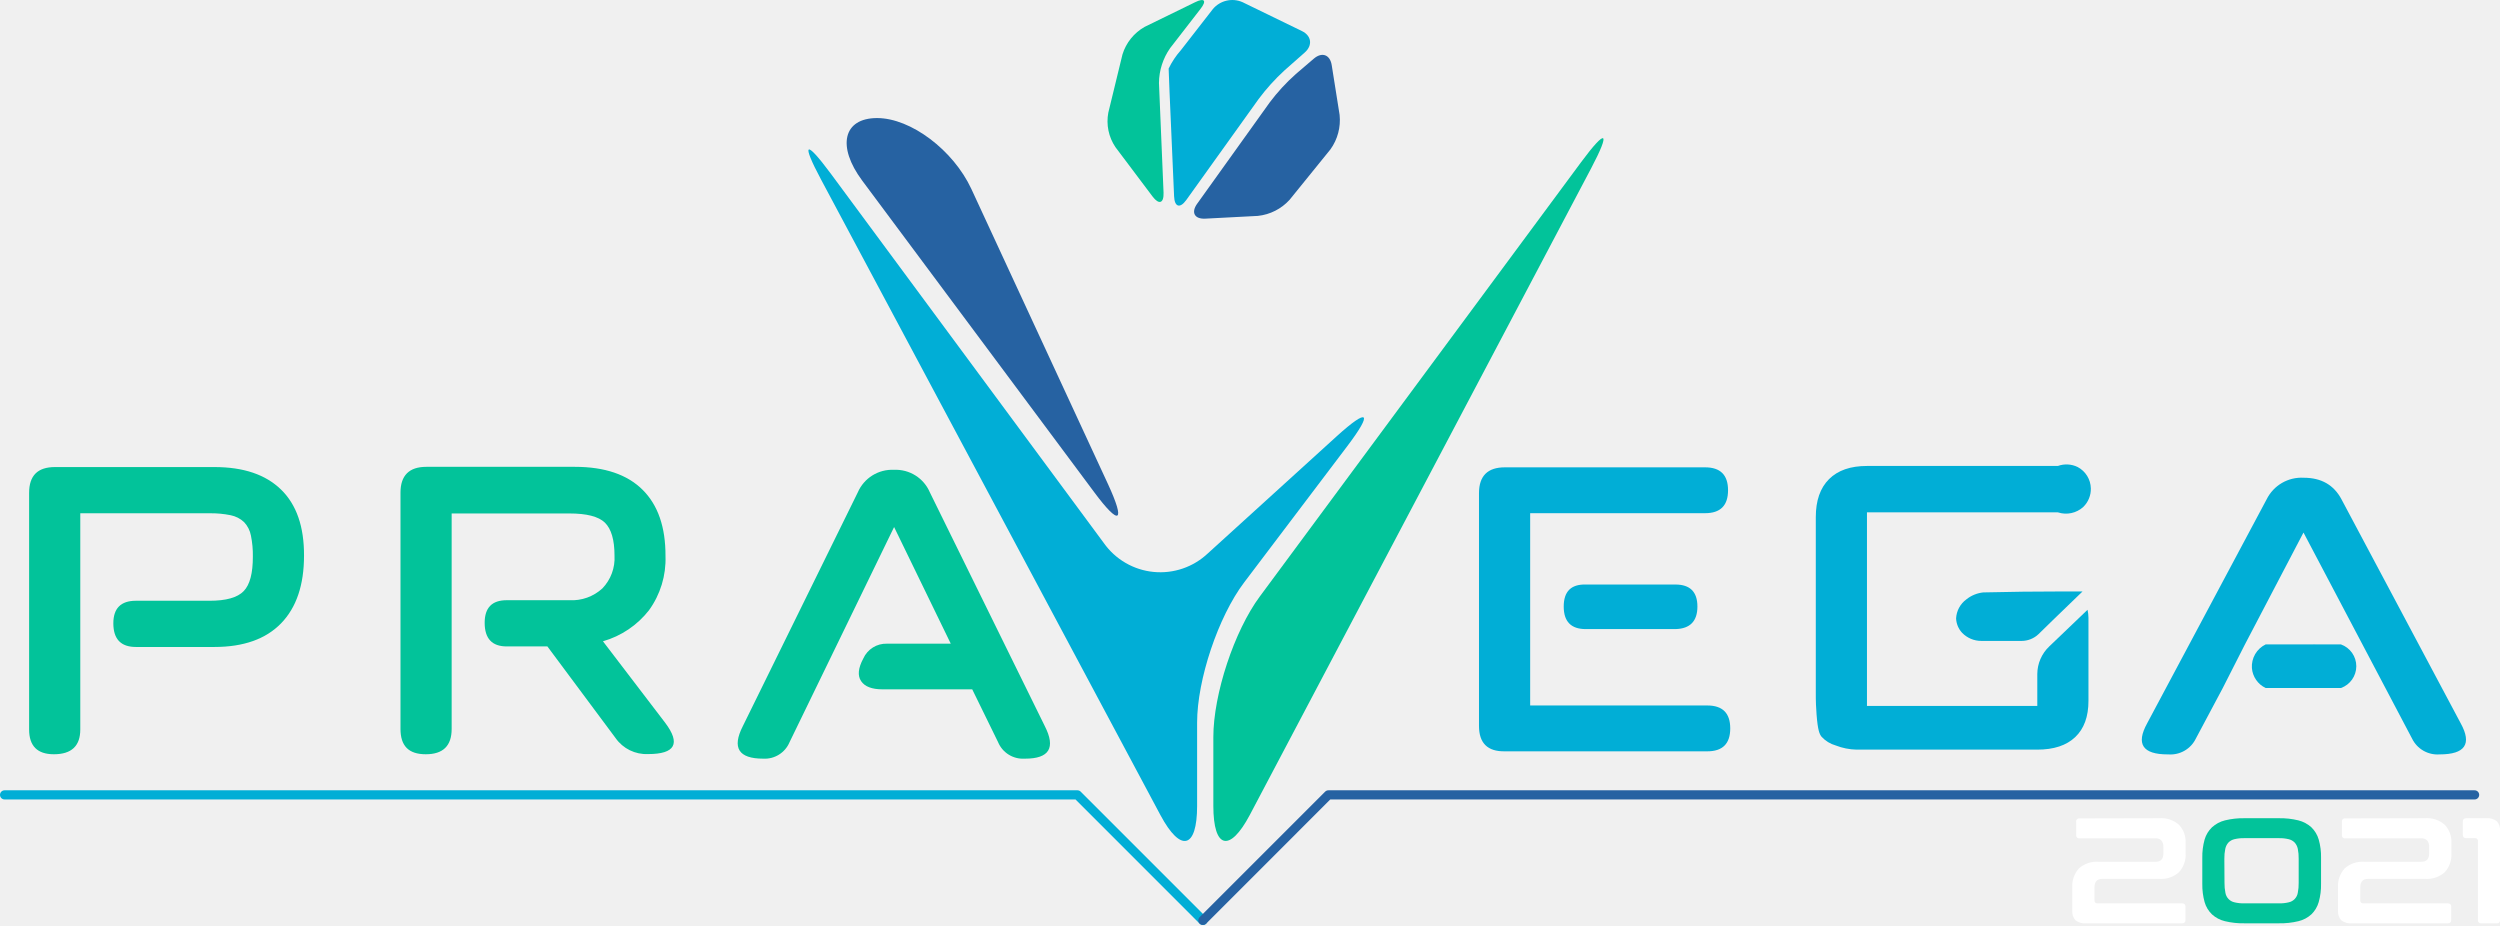
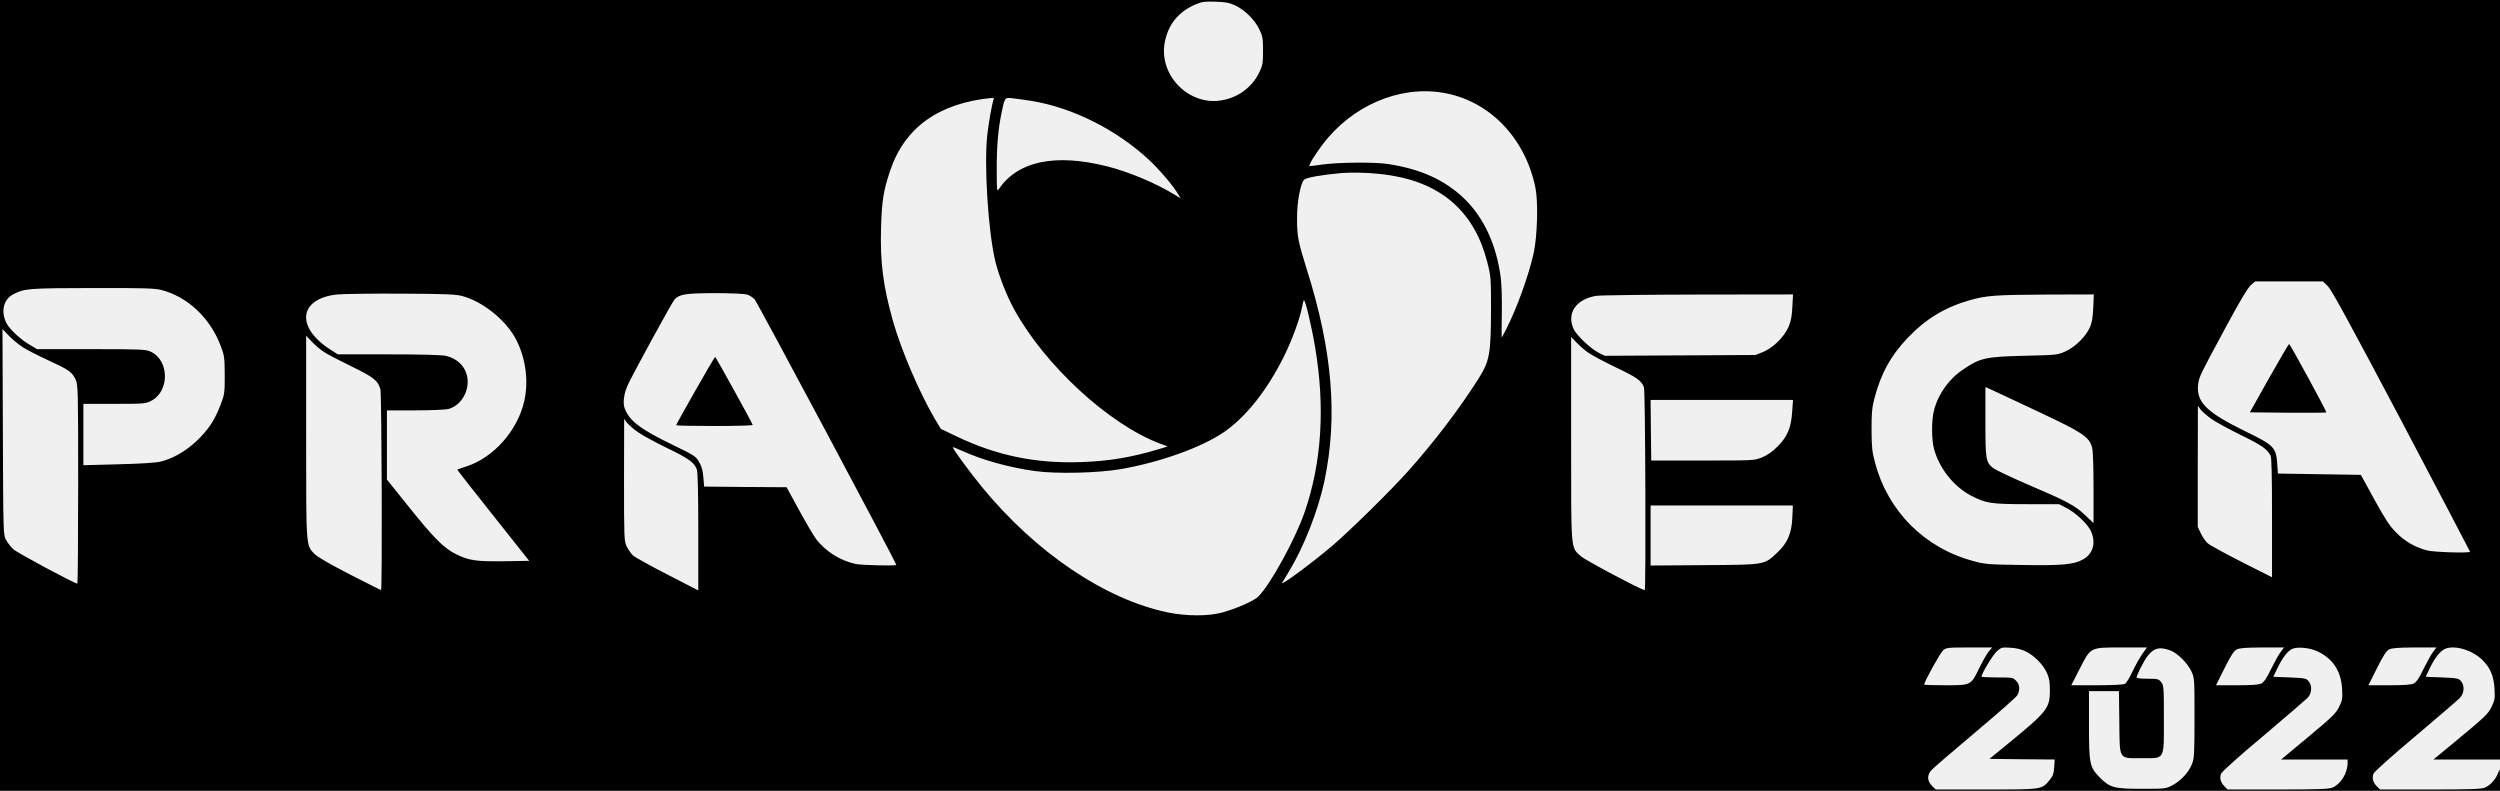
- <svg xmlns="http://www.w3.org/2000/svg" id="Layer_1" data-name="Layer 1" viewBox="0 0 545.27 201.75">
-   <defs>
-     <style>.cls-1{fill:none;}.cls-2{clip-path:url(#clip-path);}.cls-3{fill:#ff7300;}.cls-4{fill:#ff7400;}.cls-5{fill:#fe7400;}.cls-6{fill:#fe7500;}.cls-7{fill:#fd7500;}.cls-8{fill:#fd7600;}.cls-9{fill:#fd7700;}.cls-10{fill:#fc7800;}.cls-11{fill:#fb7900;}.cls-12{fill:#fb7a01;}.cls-13{fill:#fa7b01;}.cls-14{fill:#fa7c01;}.cls-15{fill:#f97d01;}.cls-16{fill:#f87e01;}.cls-17{fill:#f87f01;}.cls-18{fill:#f78001;}.cls-19{fill:#f78101;}.cls-20{fill:#f68201;}.cls-21{fill:#f58301;}.cls-22{fill:#f58401;}.cls-23{fill:#f48501;}.cls-24{fill:#f38601;}.cls-25{fill:#f38701;}.cls-26{fill:#f28801;}.cls-27{fill:#f18a02;}.cls-28{fill:#f18b02;}.cls-29{fill:#f08c02;}.cls-30{fill:#ef8d02;}.cls-31{fill:#ee8e02;}.cls-32{fill:#ee9002;}.cls-33{fill:#ed9102;}.cls-34{fill:#ec9202;}.cls-35{fill:#eb9302;}.cls-36{fill:#eb9502;}.cls-37{fill:#ea9602;}.cls-38{fill:#e99703;}.cls-39{fill:#e89903;}.cls-40{fill:#e79a03;}.cls-41{fill:#e79b03;}.cls-42{fill:#e69d03;}.cls-43{fill:#e59e03;}.cls-44{fill:#e59f03;}.cls-45{fill:#e5a003;}.cls-46{fill:#e5a103;}.cls-47{fill:#e5a203;}.cls-48{fill:#e5a303;}.cls-49{fill:#e5a403;}.cls-50{fill:#e5a502;}.cls-51{fill:#e5a602;}.cls-52{fill:#e5a702;}.cls-53{fill:#e5a802;}.cls-54{fill:#e5a902;}.cls-55{fill:#e5aa02;}.cls-56{fill:#e5ab02;}.cls-57{fill:#e5ac02;}.cls-58{fill:#e5ad02;}.cls-59{fill:#e5ae02;}.cls-60{fill:#e5af02;}.cls-61{fill:#e5b002;}.cls-62{fill:#e5b202;}.cls-63{fill:#e5b301;}.cls-64{fill:#e5b401;}.cls-65{fill:#e5b501;}.cls-66{fill:#e5b601;}.cls-67{fill:#e5b701;}.cls-68{fill:#e5b801;}.cls-69{fill:#e5b901;}.cls-70{fill:#e5ba01;}.cls-71{fill:#e5bb01;}.cls-72{fill:#e5bc01;}.cls-73{fill:#e5bd01;}.cls-74{fill:#e5be01;}.cls-75{fill:#e5bf00;}.cls-76{fill:#e5c000;}.cls-77{fill:#e5c100;}.cls-78{fill:#e5c200;}.cls-79{fill:#e5c300;}.cls-80{fill:#e5c400;}.cls-81{fill:#e5c500;}.cls-82{fill:#e4c300;}.cls-83{fill:#e4c200;}.cls-84{fill:#e3c100;}.cls-85{fill:#e3c000;}.cls-86{fill:#e2bf00;}.cls-87{fill:#e2be00;}.cls-88{fill:#e1bd00;}.cls-89{fill:#e1bc00;}.cls-90{fill:#e1bb00;}.cls-91{fill:#e0ba00;}.cls-92{fill:#e0b900;}.cls-93{fill:#dfb800;}.cls-94{fill:#dfb700;}.cls-95{fill:#deb600;}.cls-96{fill:#deb500;}.cls-97{fill:#ddb400;}.cls-98{fill:#ddb300;}.cls-99{fill:#ddb200;}.cls-100{fill:#dcb100;}.cls-101{fill:#dcb000;}.cls-102{fill:#dbaf00;}.cls-103{fill:#dbae00;}.cls-104{fill:#daad00;}.cls-105{fill:#daac00;}.cls-106{fill:#d9ab00;}.cls-107{fill:#d9aa00;}.cls-108{fill:#d8a900;}.cls-109{fill:#d8a800;}.cls-110{fill:#d8a700;}.cls-111{fill:#d7a600;}.cls-112{fill:#d7a500;}.cls-113{fill:#d6a400;}.cls-114{fill:#d6a300;}.cls-115{fill:#d5a200;}.cls-116{fill:#d5a100;}.cls-117{fill:#d4a000;}.cls-118{fill:#d49f00;}.cls-119{fill:#d49e00;}.cls-120{fill:#d39d00;}.cls-121{fill:#d39c00;}.cls-122{fill:#d29b00;}.cls-123{fill:#d29900;}.cls-124{fill:#d19800;}.cls-125{fill:#d19700;}.cls-126{fill:#d09600;}.cls-127{fill:#d09500;}.cls-128{fill:#d09400;}.cls-129{fill:#cf9300;}.cls-130{fill:#cf9200;}.cls-131{fill:#ce9100;}.cls-132{fill:#ce9000;}.cls-133{fill:#cd8f00;}.cls-134{fill:#cd8e00;}.cls-135{fill:#cc8d00;}.cls-136{fill:#cc8c00;}.cls-137{fill:#cc8b00;}.cls-138{fill:#cb8a00;}.cls-139{fill:#cb8900;}.cls-140{fill:#ca8800;}.cls-141{fill:#ca8700;}.cls-142{fill:#c98600;}.cls-143{fill:#c98500;}.cls-144{fill:#c88400;}.cls-145{fill:#c88300;}.cls-146{fill:#c78200;}.cls-147{fill:#c78100;}.cls-148{fill:#c78000;}.cls-149{fill:#c67f00;}.cls-150{fill:#c67e00;}.cls-151{fill:#c57d00;}.cls-152{fill:#c57c00;}.cls-153{fill:#c47b00;}.cls-154{fill:#c47a00;}.cls-155{fill:#c37900;}.cls-156{fill:#c37800;}.cls-157{fill:#c37700;}.cls-158{fill:#c27600;}.cls-159{fill:#c27500;}.cls-160{fill:#c17400;}.cls-161{fill:#c17300;}.cls-162{fill:#c07200;}.cls-163{fill:#c07100;}.cls-164{fill:#bf7000;}.cls-165{fill:#bf6f00;}.cls-166{fill:#01aed6;}.cls-167{fill:#2662a2;}.cls-168{fill:#02c39a;}.cls-169{fill:#fff;}</style>
-     <clipPath id="clip-path" transform="translate(-7.36 -43.13)">
-       <path class="cls-1" d="M275.36,80.44" />
-     </clipPath>
-   </defs>
-   <g class="cls-2">
-     <path class="cls-3" d="M275.36,80.44Z" transform="translate(-7.36 -43.13)" />
-     <path class="cls-3" d="M275.36,80.44Z" transform="translate(-7.36 -43.13)" />
-     <path class="cls-3" d="M275.36,80.44Z" transform="translate(-7.36 -43.13)" />
-     <path class="cls-4" d="M275.36,80.44Z" transform="translate(-7.36 -43.13)" />
-     <path class="cls-5" d="M275.36,80.44Z" transform="translate(-7.36 -43.13)" />
-     <path class="cls-6" d="M275.36,80.44Z" transform="translate(-7.36 -43.13)" />
-     <path class="cls-7" d="M275.36,80.44Z" transform="translate(-7.36 -43.13)" />
-     <path class="cls-8" d="M275.36,80.44Z" transform="translate(-7.36 -43.13)" />
-     <path class="cls-9" d="M275.36,80.44Z" transform="translate(-7.36 -43.13)" />
-     <path class="cls-10" d="M275.36,80.44Z" transform="translate(-7.36 -43.13)" />
-     <path class="cls-10" d="M275.36,80.44Z" transform="translate(-7.36 -43.13)" />
-     <path class="cls-11" d="M275.36,80.44Z" transform="translate(-7.36 -43.13)" />
-     <path class="cls-12" d="M275.36,80.44Z" transform="translate(-7.36 -43.13)" />
-     <path class="cls-13" d="M275.36,80.44Z" transform="translate(-7.36 -43.13)" />
-     <path class="cls-14" d="M275.36,80.44Z" transform="translate(-7.36 -43.13)" />
-     <path class="cls-15" d="M275.36,80.44Z" transform="translate(-7.36 -43.13)" />
-     <path class="cls-16" d="M275.36,80.44Z" transform="translate(-7.36 -43.13)" />
-     <path class="cls-17" d="M275.36,80.44Z" transform="translate(-7.36 -43.13)" />
-     <path class="cls-18" d="M275.36,80.44Z" transform="translate(-7.36 -43.13)" />
-     <path class="cls-19" d="M275.36,80.44Z" transform="translate(-7.36 -43.13)" />
-     <path class="cls-20" d="M275.36,80.44Z" transform="translate(-7.36 -43.13)" />
-     <path class="cls-21" d="M275.36,80.44Z" transform="translate(-7.36 -43.13)" />
-     <path class="cls-22" d="M275.36,80.44Z" transform="translate(-7.36 -43.13)" />
-     <path class="cls-23" d="M275.36,80.44Z" transform="translate(-7.36 -43.13)" />
-     <path class="cls-24" d="M275.36,80.44Z" transform="translate(-7.36 -43.13)" />
-     <path class="cls-25" d="M275.36,80.44Z" transform="translate(-7.36 -43.13)" />
-     <path class="cls-26" d="M275.36,80.44Z" transform="translate(-7.36 -43.13)" />
-     <path class="cls-27" d="M275.36,80.44Z" transform="translate(-7.36 -43.13)" />
-     <path class="cls-28" d="M275.36,80.44Z" transform="translate(-7.36 -43.13)" />
-     <path class="cls-29" d="M275.36,80.44Z" transform="translate(-7.36 -43.13)" />
-     <path class="cls-30" d="M275.36,80.44Z" transform="translate(-7.36 -43.13)" />
-     <path class="cls-31" d="M275.36,80.44Z" transform="translate(-7.36 -43.13)" />
-     <path class="cls-32" d="M275.36,80.44Z" transform="translate(-7.36 -43.13)" />
-     <path class="cls-33" d="M275.36,80.44Z" transform="translate(-7.36 -43.13)" />
-     <path class="cls-34" d="M275.36,80.44Z" transform="translate(-7.36 -43.13)" />
-     <path class="cls-35" d="M275.36,80.44Z" transform="translate(-7.36 -43.13)" />
-     <path class="cls-36" d="M275.36,80.44Z" transform="translate(-7.36 -43.13)" />
-     <path class="cls-37" d="M275.36,80.44Z" transform="translate(-7.36 -43.13)" />
-     <path class="cls-38" d="M275.36,80.44Z" transform="translate(-7.36 -43.13)" />
-     <path class="cls-39" d="M275.36,80.44Z" transform="translate(-7.36 -43.13)" />
-     <path class="cls-40" d="M275.36,80.44Z" transform="translate(-7.36 -43.13)" />
-     <path class="cls-41" d="M275.36,80.44Z" transform="translate(-7.36 -43.13)" />
-     <path class="cls-42" d="M275.36,80.44Z" transform="translate(-7.36 -43.13)" />
-     <path class="cls-43" d="M275.36,80.44Z" transform="translate(-7.36 -43.13)" />
-     <path class="cls-43" d="M275.36,80.44Z" transform="translate(-7.36 -43.13)" />
-     <path class="cls-44" d="M275.36,80.44Z" transform="translate(-7.36 -43.13)" />
-     <path class="cls-45" d="M275.36,80.44Z" transform="translate(-7.36 -43.13)" />
-     <path class="cls-46" d="M275.36,80.44Z" transform="translate(-7.36 -43.13)" />
-     <path class="cls-47" d="M275.36,80.44Z" transform="translate(-7.36 -43.13)" />
-     <path class="cls-48" d="M275.36,80.44Z" transform="translate(-7.36 -43.13)" />
-     <path class="cls-49" d="M275.36,80.44Z" transform="translate(-7.36 -43.13)" />
-     <path class="cls-50" d="M275.36,80.44Z" transform="translate(-7.36 -43.13)" />
-     <path class="cls-51" d="M275.36,80.44Z" transform="translate(-7.36 -43.13)" />
-     <path class="cls-52" d="M275.36,80.44Z" transform="translate(-7.36 -43.13)" />
-     <path class="cls-53" d="M275.36,80.44Z" transform="translate(-7.36 -43.13)" />
-     <path class="cls-54" d="M275.36,80.44Z" transform="translate(-7.36 -43.13)" />
-     <path class="cls-55" d="M275.36,80.44Z" transform="translate(-7.36 -43.13)" />
-     <path class="cls-56" d="M275.36,80.44Z" transform="translate(-7.36 -43.13)" />
-     <path class="cls-57" d="M275.36,80.44Z" transform="translate(-7.36 -43.13)" />
-     <path class="cls-58" d="M275.36,80.44Z" transform="translate(-7.36 -43.13)" />
-     <path class="cls-59" d="M275.36,80.44Z" transform="translate(-7.36 -43.13)" />
-     <path class="cls-60" d="M275.36,80.44Z" transform="translate(-7.36 -43.13)" />
-     <path class="cls-61" d="M275.36,80.44Z" transform="translate(-7.36 -43.13)" />
-     <path class="cls-62" d="M275.36,80.44Z" transform="translate(-7.36 -43.13)" />
-     <path class="cls-63" d="M275.36,80.44Z" transform="translate(-7.36 -43.13)" />
-     <path class="cls-64" d="M275.36,80.44Z" transform="translate(-7.36 -43.13)" />
-     <path class="cls-65" d="M275.36,80.44Z" transform="translate(-7.36 -43.13)" />
-     <path class="cls-66" d="M275.36,80.44Z" transform="translate(-7.36 -43.13)" />
-     <path class="cls-67" d="M275.36,80.44Z" transform="translate(-7.36 -43.13)" />
-     <path class="cls-68" d="M275.36,80.44Z" transform="translate(-7.36 -43.13)" />
-     <path class="cls-69" d="M275.36,80.44Z" transform="translate(-7.36 -43.13)" />
-     <path class="cls-70" d="M275.36,80.44Z" transform="translate(-7.36 -43.13)" />
-     <path class="cls-71" d="M275.36,80.44Z" transform="translate(-7.36 -43.13)" />
-     <path class="cls-72" d="M275.36,80.44Z" transform="translate(-7.36 -43.13)" />
-     <path class="cls-73" d="M275.36,80.44Z" transform="translate(-7.36 -43.13)" />
-     <path class="cls-74" d="M275.36,80.44Z" transform="translate(-7.36 -43.13)" />
-     <path class="cls-75" d="M275.36,80.44Z" transform="translate(-7.36 -43.13)" />
-     <path class="cls-76" d="M275.36,80.44Z" transform="translate(-7.36 -43.13)" />
-     <path class="cls-77" d="M275.36,80.44Z" transform="translate(-7.36 -43.13)" />
-     <path class="cls-78" d="M275.36,80.44Z" transform="translate(-7.36 -43.13)" />
-     <path class="cls-79" d="M275.36,80.44Z" transform="translate(-7.36 -43.13)" />
-     <path class="cls-80" d="M275.36,80.44Z" transform="translate(-7.36 -43.13)" />
-     <path class="cls-81" d="M275.36,80.44Z" transform="translate(-7.36 -43.13)" />
-     <path class="cls-81" d="M275.36,80.44Z" transform="translate(-7.36 -43.13)" />
-     <path class="cls-80" d="M275.36,80.44Z" transform="translate(-7.36 -43.13)" />
-     <path class="cls-82" d="M275.36,80.44Z" transform="translate(-7.36 -43.13)" />
-     <path class="cls-83" d="M275.36,80.44Z" transform="translate(-7.36 -43.13)" />
-     <path class="cls-84" d="M275.36,80.44Z" transform="translate(-7.36 -43.13)" />
-     <path class="cls-85" d="M275.36,80.44Z" transform="translate(-7.36 -43.13)" />
-     <path class="cls-86" d="M275.36,80.44Z" transform="translate(-7.36 -43.13)" />
-     <path class="cls-87" d="M275.36,80.44Z" transform="translate(-7.36 -43.13)" />
-     <path class="cls-88" d="M275.36,80.44Z" transform="translate(-7.36 -43.13)" />
-     <path class="cls-89" d="M275.36,80.44Z" transform="translate(-7.36 -43.13)" />
-     <path class="cls-90" d="M275.36,80.44Z" transform="translate(-7.36 -43.13)" />
-     <path class="cls-91" d="M275.36,80.44Z" transform="translate(-7.36 -43.13)" />
-     <path class="cls-92" d="M275.36,80.44Z" transform="translate(-7.36 -43.13)" />
-     <path class="cls-93" d="M275.36,80.44Z" transform="translate(-7.36 -43.13)" />
-     <path class="cls-94" d="M275.36,80.44Z" transform="translate(-7.36 -43.13)" />
-     <path class="cls-95" d="M275.36,80.44Z" transform="translate(-7.36 -43.13)" />
-     <path class="cls-96" d="M275.36,80.44Z" transform="translate(-7.36 -43.13)" />
-     <path class="cls-97" d="M275.36,80.44Z" transform="translate(-7.36 -43.13)" />
-     <path class="cls-98" d="M275.36,80.44Z" transform="translate(-7.36 -43.13)" />
-     <path class="cls-99" d="M275.36,80.44Z" transform="translate(-7.36 -43.13)" />
-     <path class="cls-100" d="M275.36,80.44Z" transform="translate(-7.36 -43.13)" />
-     <path class="cls-101" d="M275.36,80.44Z" transform="translate(-7.36 -43.13)" />
-     <path class="cls-102" d="M275.36,80.44Z" transform="translate(-7.36 -43.13)" />
-     <path class="cls-103" d="M275.36,80.44Z" transform="translate(-7.36 -43.13)" />
-     <path class="cls-104" d="M275.36,80.44Z" transform="translate(-7.36 -43.13)" />
-     <path class="cls-105" d="M275.36,80.44Z" transform="translate(-7.36 -43.13)" />
-     <path class="cls-106" d="M275.36,80.44Z" transform="translate(-7.36 -43.13)" />
-     <path class="cls-107" d="M275.36,80.44Z" transform="translate(-7.36 -43.13)" />
-     <path class="cls-108" d="M275.36,80.44Z" transform="translate(-7.36 -43.13)" />
-     <path class="cls-109" d="M275.36,80.44Z" transform="translate(-7.36 -43.13)" />
-     <path class="cls-110" d="M275.36,80.44Z" transform="translate(-7.36 -43.13)" />
-     <path class="cls-111" d="M275.36,80.44Z" transform="translate(-7.36 -43.13)" />
-     <path class="cls-112" d="M275.36,80.44Z" transform="translate(-7.36 -43.13)" />
-     <path class="cls-113" d="M275.36,80.44Z" transform="translate(-7.36 -43.13)" />
-     <path class="cls-114" d="M275.36,80.44Z" transform="translate(-7.36 -43.13)" />
-     <path class="cls-115" d="M275.36,80.44Z" transform="translate(-7.36 -43.13)" />
-     <path class="cls-116" d="M275.36,80.44Z" transform="translate(-7.36 -43.13)" />
-     <path class="cls-117" d="M275.36,80.44Z" transform="translate(-7.36 -43.13)" />
-     <path class="cls-118" d="M275.36,80.44Z" transform="translate(-7.36 -43.13)" />
-     <path class="cls-119" d="M275.36,80.44Z" transform="translate(-7.36 -43.13)" />
-     <path class="cls-120" d="M275.36,80.44Z" transform="translate(-7.36 -43.13)" />
-     <path class="cls-121" d="M275.36,80.44Z" transform="translate(-7.36 -43.13)" />
-     <path class="cls-122" d="M275.36,80.44Z" transform="translate(-7.36 -43.13)" />
-     <path class="cls-123" d="M275.36,80.44Z" transform="translate(-7.36 -43.13)" />
-     <path class="cls-124" d="M275.36,80.44Z" transform="translate(-7.36 -43.13)" />
-     <path class="cls-125" d="M275.36,80.44Z" transform="translate(-7.36 -43.13)" />
-     <path class="cls-126" d="M275.36,80.44Z" transform="translate(-7.36 -43.13)" />
-     <path class="cls-127" d="M275.36,80.44Z" transform="translate(-7.36 -43.13)" />
-     <path class="cls-128" d="M275.36,80.44Z" transform="translate(-7.36 -43.13)" />
-     <path class="cls-129" d="M275.36,80.44Z" transform="translate(-7.36 -43.13)" />
-     <path class="cls-130" d="M275.36,80.44Z" transform="translate(-7.36 -43.13)" />
-     <path class="cls-131" d="M275.36,80.44Z" transform="translate(-7.36 -43.13)" />
-     <path class="cls-132" d="M275.36,80.44Z" transform="translate(-7.36 -43.13)" />
-     <path class="cls-133" d="M275.36,80.44Z" transform="translate(-7.36 -43.13)" />
-     <path class="cls-134" d="M275.36,80.44Z" transform="translate(-7.36 -43.13)" />
-     <path class="cls-135" d="M275.36,80.44Z" transform="translate(-7.36 -43.13)" />
-     <path class="cls-136" d="M275.36,80.44Z" transform="translate(-7.36 -43.13)" />
-     <path class="cls-137" d="M275.36,80.44Z" transform="translate(-7.36 -43.13)" />
-     <path class="cls-138" d="M275.36,80.44Z" transform="translate(-7.36 -43.13)" />
-     <path class="cls-139" d="M275.36,80.44Z" transform="translate(-7.36 -43.13)" />
-     <path class="cls-140" d="M275.36,80.44Z" transform="translate(-7.36 -43.13)" />
-     <path class="cls-141" d="M275.36,80.44Z" transform="translate(-7.36 -43.13)" />
-     <path class="cls-142" d="M275.36,80.44Z" transform="translate(-7.36 -43.13)" />
-     <path class="cls-143" d="M275.36,80.44Z" transform="translate(-7.36 -43.13)" />
-     <path class="cls-144" d="M275.36,80.44Z" transform="translate(-7.36 -43.13)" />
-     <path class="cls-145" d="M275.36,80.44Z" transform="translate(-7.36 -43.13)" />
-     <path class="cls-146" d="M275.36,80.44Z" transform="translate(-7.36 -43.13)" />
-     <path class="cls-147" d="M275.36,80.44Z" transform="translate(-7.36 -43.13)" />
-     <path class="cls-148" d="M275.36,80.44Z" transform="translate(-7.36 -43.13)" />
-     <path class="cls-149" d="M275.36,80.44Z" transform="translate(-7.36 -43.13)" />
-     <path class="cls-150" d="M275.36,80.44Z" transform="translate(-7.36 -43.13)" />
-     <path class="cls-151" d="M275.36,80.44Z" transform="translate(-7.36 -43.13)" />
-     <path class="cls-152" d="M275.36,80.44Z" transform="translate(-7.36 -43.13)" />
-     <path class="cls-153" d="M275.36,80.44Z" transform="translate(-7.36 -43.13)" />
-     <path class="cls-154" d="M275.36,80.44Z" transform="translate(-7.36 -43.13)" />
-     <path class="cls-155" d="M275.36,80.44Z" transform="translate(-7.36 -43.13)" />
-     <path class="cls-156" d="M275.36,80.44Z" transform="translate(-7.36 -43.13)" />
-     <path class="cls-157" d="M275.36,80.44Z" transform="translate(-7.36 -43.13)" />
-     <path class="cls-158" d="M275.36,80.44Z" transform="translate(-7.36 -43.13)" />
-     <path class="cls-159" d="M275.36,80.44Z" transform="translate(-7.36 -43.13)" />
-     <path class="cls-160" d="M275.36,80.44Z" transform="translate(-7.36 -43.13)" />
-     <path class="cls-161" d="M275.36,80.44Z" transform="translate(-7.36 -43.13)" />
-     <path class="cls-162" d="M275.36,80.44Z" transform="translate(-7.36 -43.13)" />
-     <path class="cls-163" d="M275.36,80.44Z" transform="translate(-7.36 -43.13)" />
-     <path class="cls-164" d="M275.36,80.44Z" transform="translate(-7.36 -43.13)" />
-     <path class="cls-165" d="M275.36,80.44Z" transform="translate(-7.36 -43.13)" />
-     <path class="cls-165" d="M275.36,80.44Z" transform="translate(-7.36 -43.13)" />
+ <svg xmlns="http://www.w3.org/2000/svg" version="1.0" width="1919pt" height="607pt" viewBox="0 0 1919 607" preserveAspectRatio="xMidYMid meet">
+   <g transform="translate(0,607) scale(0.1,-0.1)" fill="#000000" stroke="none">
+     <path d="M0 3035 l0 -3035 9595 0 9595 0 0 88 c-1 86 -1 87 -15 48 -17 -47 -59 -94 -102 -112 -26 -11 -113 -14 -418 -14 l-386 0 -24 24 c-30 30 -39 64 -26 97 5 15 140 136 323 289 172 146 325 277 340 293 34 36 38 93 9 128 -18 22 -28 24 -145 29 l-126 5 30 64 c39 81 81 135 120 151 75 31 213 -12 289 -90 59 -61 83 -121 89 -217 4 -75 2 -88 -22 -137 -29 -59 -43 -72 -294 -280 l-153 -126 255 0 256 0 0 2915 0 2915 -9595 0 -9595 0 0 -3035z m9482 2993 c73 -34 152 -112 186 -186 24 -50 27 -69 27 -162 0 -93 -3 -112 -27 -162 -54 -115 -161 -196 -290 -218 -251 -44 -483 190 -438 442 26 140 106 239 239 295 48 20 69 23 151 20 77 -2 106 -8 152 -29z m1588 -669 c357 -57 637 -343 716 -730 22 -110 15 -373 -14 -504 -39 -172 -125 -412 -208 -577 -19 -37 -35 -68 -37 -68 -1 0 -1 84 1 187 2 104 -2 225 -8 270 -33 252 -128 459 -277 605 -149 145 -335 230 -588 269 -105 16 -385 13 -505 -4 -52 -8 -96 -13 -98 -12 -8 7 42 89 98 163 224 298 585 455 920 401z m-3443 -53 c-12 -31 -36 -166 -48 -266 -27 -236 6 -749 62 -980 27 -108 87 -262 144 -365 235 -429 728 -883 1119 -1030 l59 -22 -69 -21 c-209 -63 -384 -92 -595 -99 -348 -12 -646 49 -956 197 l-121 58 -47 78 c-118 202 -254 518 -319 744 -77 272 -101 456 -93 725 6 203 18 279 68 430 112 337 375 525 788 564 8 0 11 -5 8 -13z m293 -11 c316 -52 653 -222 903 -455 77 -72 185 -199 221 -261 l19 -32 -44 27 c-148 91 -353 177 -524 220 -397 99 -682 39 -827 -174 -16 -24 -17 -18 -17 140 -1 179 10 310 35 435 27 130 24 128 92 120 31 -3 95 -13 142 -20z m2759 -572 c395 -64 643 -288 738 -668 27 -106 28 -120 28 -360 -1 -340 -10 -395 -95 -530 -144 -228 -339 -485 -539 -709 -132 -148 -449 -460 -585 -576 -157 -133 -400 -313 -384 -283 3 4 27 44 53 88 115 190 223 467 271 691 104 493 62 1004 -135 1626 -66 211 -75 254 -75 388 -1 126 26 272 54 300 17 17 129 37 280 51 109 9 269 2 389 -18z m7190 -850 c29 -29 166 -281 565 -1035 289 -549 526 -1000 526 -1003 0 -12 -278 -4 -330 10 -92 24 -171 70 -237 137 -50 50 -83 101 -167 253 l-104 190 -318 5 -319 5 -5 76 c-9 125 -26 142 -244 248 -302 147 -382 227 -362 367 7 52 13 66 213 436 106 197 166 297 189 318 l35 30 260 0 260 0 38 -37z m-16634 -28 c203 -51 376 -213 458 -427 30 -79 31 -90 32 -228 0 -142 -1 -147 -35 -235 -45 -116 -93 -186 -183 -272 -83 -78 -185 -136 -278 -157 -41 -9 -160 -16 -326 -20 l-263 -7 0 236 0 235 238 0 c227 0 240 1 282 23 143 72 141 312 -4 378 -38 17 -72 19 -457 19 l-415 0 -60 36 c-68 40 -148 115 -172 159 -48 90 -27 187 50 226 86 45 118 47 608 48 384 1 476 -2 525 -14z m2319 -49 c149 -42 314 -172 394 -308 83 -142 113 -332 77 -493 -50 -228 -235 -437 -444 -505 -39 -12 -71 -24 -71 -26 0 -2 124 -160 276 -351 l276 -348 -187 -3 c-218 -3 -274 5 -372 53 -96 47 -171 122 -371 372 l-162 202 0 265 0 266 218 0 c120 0 234 5 255 11 84 23 146 111 147 207 0 100 -67 179 -171 201 -31 7 -200 11 -438 11 l-388 0 -61 39 c-266 173 -236 391 59 421 46 4 269 7 494 6 351 -2 419 -5 469 -20z m2177 14 c19 -5 47 -22 61 -37 20 -21 1088 -2023 1088 -2039 0 -9 -265 -3 -312 7 -117 25 -229 95 -302 189 -19 25 -78 125 -131 222 l-97 178 -316 2 -317 3 -6 71 c-4 52 -12 83 -33 118 -26 45 -35 50 -204 132 -250 121 -334 186 -368 283 -14 42 -5 108 24 174 35 78 343 642 361 660 38 39 87 46 306 47 116 0 226 -5 246 -10z m8027 -97 c-4 -77 -11 -111 -31 -156 -35 -77 -118 -158 -194 -189 l-58 -23 -578 -3 -579 -3 -46 23 c-62 31 -171 134 -193 183 -55 121 18 228 173 254 29 5 381 9 782 10 l729 1 -5 -97z m2310 -5 c-4 -76 -10 -116 -26 -151 -32 -71 -111 -149 -185 -183 -62 -28 -64 -29 -317 -35 -297 -7 -338 -16 -465 -101 -115 -76 -196 -189 -230 -319 -19 -71 -19 -220 0 -293 39 -148 150 -289 282 -359 116 -61 156 -67 432 -67 l246 0 53 -27 c72 -36 165 -123 191 -178 41 -87 19 -174 -56 -217 -69 -41 -160 -50 -463 -45 -271 4 -290 5 -385 31 -372 100 -653 381 -752 754 -23 84 -26 118 -27 252 0 130 3 169 22 242 50 191 125 328 256 465 138 145 285 234 474 288 128 37 200 42 596 44 l358 1 -4 -102z m-5974 -299 c79 -462 52 -891 -81 -1274 -72 -207 -261 -551 -354 -644 -32 -33 -169 -93 -279 -123 -103 -29 -277 -28 -416 1 -481 100 -1013 459 -1425 961 -91 110 -231 301 -225 307 1 2 32 -10 67 -26 161 -73 363 -129 564 -157 167 -23 490 -15 664 16 299 53 612 165 783 281 170 116 334 322 464 584 62 124 124 295 139 380 4 22 10 44 13 50 9 14 58 -190 86 -356z m-9921 -3 c32 -21 122 -67 200 -103 157 -72 181 -89 208 -148 18 -38 19 -83 19 -802 0 -420 -3 -763 -6 -763 -21 0 -465 238 -492 264 -19 17 -43 49 -55 71 -22 40 -22 42 -25 829 l-3 790 48 -50 c26 -27 74 -67 106 -88z m2311 -36 c26 -18 122 -68 211 -111 173 -84 206 -110 225 -177 10 -36 15 -1542 5 -1542 -2 0 -110 55 -240 121 -152 78 -248 134 -270 156 -67 69 -65 43 -65 901 l0 775 43 -45 c23 -25 64 -60 91 -78z m9710 -9 c26 -18 120 -68 209 -111 164 -78 197 -102 216 -153 11 -29 16 -1557 6 -1557 -23 0 -455 229 -488 259 -81 73 -77 17 -77 900 l0 785 43 -45 c24 -25 65 -60 91 -78z m3471 -460 c326 -154 371 -184 394 -267 7 -24 11 -146 11 -309 l0 -270 -64 60 c-76 74 -144 110 -450 240 -125 54 -242 110 -259 124 -54 45 -57 65 -57 355 l0 265 63 -28 c34 -16 197 -92 362 -170z m-1908 12 c-8 -127 -36 -193 -111 -269 -43 -43 -79 -68 -121 -85 -60 -24 -61 -24 -455 -24 l-395 0 -3 233 -2 232 546 0 547 0 -6 -87z m3218 -59 c35 -24 137 -80 227 -124 155 -75 201 -107 227 -157 8 -15 11 -160 11 -478 l0 -456 -232 117 c-127 65 -245 129 -261 143 -16 14 -40 48 -53 76 l-24 50 0 465 1 465 20 -28 c12 -15 49 -48 84 -73z m-12080 -100 c35 -25 137 -80 227 -124 163 -78 207 -110 227 -163 7 -19 11 -185 11 -478 l0 -451 -237 122 c-131 67 -250 133 -265 147 -15 14 -36 46 -48 69 -19 42 -20 61 -20 511 l1 468 20 -28 c12 -15 49 -48 84 -73z m8863 -656 c-5 -121 -37 -196 -114 -268 -102 -97 -89 -95 -561 -98 l-413 -3 0 231 0 230 546 0 546 0 -4 -92z m1507 -1029 c-14 -18 -46 -74 -71 -125 -65 -135 -63 -134 -260 -134 -90 0 -164 2 -164 5 0 22 125 247 146 264 25 20 39 21 201 21 l175 0 -27 -31z m290 -2 c64 -33 128 -99 157 -162 18 -40 23 -68 23 -135 0 -136 -21 -162 -317 -405 l-147 -120 251 -3 250 -2 -4 -60 c-3 -47 -10 -67 -34 -96 -61 -75 -52 -74 -487 -74 l-389 0 -29 29 c-36 37 -38 79 -5 118 13 15 164 145 334 288 170 143 317 272 326 287 24 39 20 85 -9 113 -23 24 -30 25 -145 25 -66 0 -120 3 -120 6 0 23 89 170 118 195 34 30 38 31 106 27 50 -3 86 -13 121 -31z m890 -16 c-19 -27 -53 -87 -75 -134 -22 -47 -48 -91 -59 -96 -12 -7 -98 -11 -216 -11 l-196 0 63 123 c88 172 79 167 324 167 l194 0 -35 -49z m224 22 c51 -22 126 -98 152 -156 24 -51 24 -58 24 -357 0 -276 -2 -310 -19 -354 -24 -63 -86 -130 -151 -164 -49 -26 -54 -27 -235 -27 -214 0 -245 9 -324 89 -76 79 -81 102 -81 401 l0 260 115 0 115 0 3 -235 c3 -298 -8 -280 173 -280 180 0 169 -20 169 305 0 240 -1 254 -21 279 -19 24 -26 26 -105 26 -51 0 -84 4 -84 10 0 6 14 39 31 73 75 149 125 176 238 130z m837 -8 c-15 -19 -47 -78 -73 -130 -33 -69 -54 -100 -74 -111 -21 -10 -68 -14 -189 -14 l-160 0 65 130 c47 94 72 133 92 144 22 12 66 15 197 16 l168 0 -26 -35z m292 1 c113 -57 172 -150 180 -283 4 -75 2 -88 -23 -139 -24 -49 -51 -76 -236 -230 l-209 -174 255 0 255 0 0 -27 c0 -78 -53 -163 -117 -189 -25 -11 -117 -14 -418 -14 l-386 0 -24 24 c-30 30 -39 64 -26 97 5 15 140 136 323 289 172 146 325 277 341 293 33 36 37 93 8 128 -18 22 -28 24 -145 29 l-126 5 30 63 c36 76 74 128 109 148 40 23 144 13 209 -20z m878 -1 c-15 -19 -47 -78 -73 -130 -33 -69 -54 -100 -74 -111 -21 -10 -68 -14 -189 -14 l-160 0 65 130 c47 94 72 133 92 144 22 12 66 15 197 16 l168 0 -26 -35z" />
+     <path d="M17417 3167 l-147 -262 291 -3 c161 -1 294 0 296 2 5 5 -279 526 -286 526 -3 0 -72 -119 -154 -263z" />
+     <path d="M5337 3071 c-81 -142 -147 -261 -147 -265 0 -3 133 -6 296 -6 163 0 294 4 292 8 -13 33 -284 522 -288 522 -4 0 -72 -116 -153 -259z" />
  </g>
-   <path class="cls-166" d="M262.25,58.09c0,.39.09,2.61.19,4.95l1,22.92c.1,2.34,1.3,2.69,2.66.79l15.76-22a44.91,44.91,0,0,1,5.66-6.27l4.43-3.91c1.75-1.55,1.47-3.65-.64-4.67L278.36,43.6a5.53,5.53,0,0,0-6.45,1.49l-7,9A17.13,17.13,0,0,0,262.25,58.09Z" transform="translate(-7.36 -43.13)" />
-   <path class="cls-167" d="M270.24,90.82c-2.34.12-3.14-1.34-1.78-3.24l15.82-22.09A42.06,42.06,0,0,1,290,59.27l3.92-3.35c1.78-1.52,3.54-.87,3.9,1.43l1.72,10.85a10.93,10.93,0,0,1-2,7.51l-8.91,11a10.89,10.89,0,0,1-6.92,3.51Z" transform="translate(-7.36 -43.13)" />
-   <path class="cls-168" d="M269.18,45.1c1.44-1.84.91-2.51-1.19-1.47L257,49a10.42,10.42,0,0,0-4.82,6l-3.09,12.71a10.09,10.09,0,0,0,1.56,7.52L258.75,86c1.41,1.86,2.48,1.47,2.39-.86l-1-23.92a13.42,13.42,0,0,1,2.44-7.6Z" transform="translate(-7.36 -43.13)" />
-   <path class="cls-168" d="M19.35,145h34.8q9.48,0,14.52,4.92t5,14.4q0,9.61-5,14.76t-14.52,5.16H37q-4.92,0-4.92-5.16c0-3.27,1.64-4.92,4.92-4.92H53.07c3.6,0,6.08-.69,7.44-2.1s2-3.9,2-7.5a21.47,21.47,0,0,0-.42-4.62,5.88,5.88,0,0,0-1.5-2.94,6,6,0,0,0-2.94-1.5,21.41,21.41,0,0,0-4.62-.42H24.87v47.16q0,5.4-5.76,5.4-5.4,0-5.4-5.4v-51.6C13.71,146.84,15.59,145,19.35,145Z" transform="translate(-7.36 -43.13)" />
-   <path class="cls-168" d="M94.71,150.59c0-3.75,1.88-5.64,5.64-5.64h32.4q9.72,0,14.76,5t5,14.46a19,19,0,0,1-3.6,11.82A19.57,19.57,0,0,1,138.87,183l13.56,17.76q5.16,6.84-3.72,6.84a8.21,8.21,0,0,1-7.08-3.48l-14.88-20h-8.88q-4.8,0-4.8-5.16,0-4.92,4.8-4.92h13.68a9.82,9.82,0,0,0,7.2-2.58,9.51,9.51,0,0,0,2.64-7.14q0-5.15-2.1-7.2c-1.4-1.35-4-2-7.74-2H105.87v47c0,3.69-1.88,5.52-5.64,5.52s-5.52-1.83-5.52-5.52Z" transform="translate(-7.36 -43.13)" />
-   <path class="cls-168" d="M169.37,201.52l25.08-51a8.19,8.19,0,0,1,7.92-4.92,8.1,8.1,0,0,1,7.8,4.92l25.08,51q3.6,7.09-4.32,7.08h-.12a5.87,5.87,0,0,1-5.76-3.6l-5.64-11.52H199.85q-3.48,0-4.68-1.8c-.8-1.2-.64-2.83.48-4.92a5.48,5.48,0,0,1,5.16-3.24h13.92l-12.36-25.44L179.57,205a5.87,5.87,0,0,1-5.76,3.6Q165.77,208.6,169.37,201.52Z" transform="translate(-7.36 -43.13)" />
-   <path class="cls-167" d="M195.42,82.53c-5.59-7.51-4.13-13.65,3.24-13.65s16.62,7,20.55,15.44L249,148.67c3.93,8.49,2.57,9.3-3,1.79Z" transform="translate(-7.36 -43.13)" />
-   <path class="cls-166" d="M188.56,81c-5.57-7.52-6.51-6.92-2.1,1.33l74,138.58c4.41,8.25,8,7.35,8-2V200.72c0-9.35,4.62-23.11,10.27-30.57l22.5-29.73c5.64-7.46,4.6-8.42-2.33-2.13l-28.08,25.52a15.1,15.1,0,0,1-22.7-2.23Z" transform="translate(-7.36 -43.13)" />
-   <path class="cls-168" d="M354.37,79.9c4.36-8.27,3.39-8.89-2.18-1.37l-70.05,94.69C276.57,180.73,272,194.54,272,203.9v15c0,9.36,3.57,10.24,7.94,2Z" transform="translate(-7.36 -43.13)" />
-   <path class="cls-166" d="M461.58,172.13h-4.11q-8.87,0-17.54.21a7.05,7.05,0,0,0-3.68,1.51A5.5,5.5,0,0,0,434,178a4.91,4.91,0,0,0,1.31,3.15,5.81,5.81,0,0,0,4.22,1.77h8.75a5.35,5.35,0,0,0,3.72-1.5l3.07-3Z" transform="translate(-7.36 -43.13)" />
-   <path class="cls-166" d="M329.94,201.46V150.7q0-5.64,5.64-5.64h43.68q5,0,5,5t-5,5H341.1V197h38.64q5,0,5,5t-5,5H335.58Q329.94,207.1,329.94,201.46Zm23.28-30.84h19.56q4.8,0,4.8,4.8t-4.8,4.92H353.22q-4.8,0-4.8-4.92T353.22,170.62Z" transform="translate(-7.36 -43.13)" />
-   <path class="cls-166" d="M492.15,193.22l-5.86,11a6.15,6.15,0,0,1-6,3.45h-.13q-8.22,0-4.49-6.78l26.06-48.85a8.49,8.49,0,0,1,8.1-4.71q5.73,0,8.23,4.71l26,48.85q3.74,6.78-4.61,6.78a6.17,6.17,0,0,1-6-3.45l-23.68-44.94L497,183.68m16,9.53h-.55m1.06,0-.51,0m1-.09-.52.06m.83-.11-.31.05m.54-.09-.23,0m1-.23a5.19,5.19,0,0,1-.73.19m1.47-.49a4.09,4.09,0,0,1-.74.3m1.46-.76a3.7,3.7,0,0,1-.72.46m1.27-1a3.41,3.41,0,0,1-.55.59m.84-1.1a2.58,2.58,0,0,1-.29.51m.46-1.07a2.26,2.26,0,0,1-.17.56m.22-1.29a2.52,2.52,0,0,1-.05.73m0-1.21a2.61,2.61,0,0,1,.05.48m-.15-.95a4.4,4.4,0,0,1,.1.47m-.24-.91a3.73,3.73,0,0,1,.14.44m-.43-1.16c.11.25.21.49.29.72M517,187l.29.55m-.67-1.2.24.4.14.25M516.3,186c.1.13.19.27.29.41m-.59-.78a3.47,3.47,0,0,1,.3.37m-1.12-1.14a5.39,5.39,0,0,1,.82.77m-1.37-1.14a4.81,4.81,0,0,1,.55.37m-1.09-.64a4.53,4.53,0,0,1,.54.27m-1.08-.48q.27.09.54.21m-1.08-.35.54.14m-1.08-.24.54.1m-1.23-.16c.24,0,.46,0,.69.06m-1-.06h.31m-19.63,9.54,4.86-9.54" transform="translate(-7.36 -43.13)" />
-   <path class="cls-166" d="M517.94,193.19H501.52a5.27,5.27,0,0,1-3-4.32,5.34,5.34,0,0,1,3-5.19h16.42a5.05,5.05,0,0,1,0,9.51Z" transform="translate(-7.36 -43.13)" />
-   <path class="cls-166" d="M462.67,176.13a8.2,8.2,0,0,1,.2,1.72V196q0,5.15-2.88,7.89t-8.28,2.74H412.25a13.21,13.21,0,0,1-4.48-.9,6.63,6.63,0,0,1-3.12-1.92c-.43-.55-.81-1.31-1.08-4.8-.1-1.25-.19-2.92-.17-4.92V155.92q0-5.4,2.88-8.28t8.28-2.88H456.2a5.52,5.52,0,0,1,4.31.23,5.4,5.4,0,0,1,2.88,4.68,5.46,5.46,0,0,1-1.62,4,5.62,5.62,0,0,1-5.57,1.21H414.56v42.22h37.15v-6.93a8.37,8.37,0,0,1,2.63-6.07Z" transform="translate(-7.36 -43.13)" />
-   <path class="cls-166" d="M461.05,171.33" transform="translate(-7.36 -43.13)" />
-   <path class="cls-166" d="M269.72,244.87a1,1,0,0,1-.71-.29L241.94,217.5H8.36a1,1,0,1,1,0-2h234a1,1,0,0,1,.71.3l27.37,27.37a1,1,0,0,1,0,1.41A1,1,0,0,1,269.72,244.87Z" transform="translate(-7.36 -43.13)" />
-   <path class="cls-167" d="M269.72,244.87a1,1,0,0,1-.71-.29,1,1,0,0,1,0-1.41l27.37-27.37a1,1,0,0,1,.71-.3h250a1,1,0,0,1,0,2H297.5l-27.07,27.08A1,1,0,0,1,269.72,244.87Z" transform="translate(-7.36 -43.13)" />
-   <path class="cls-169" d="M478.27,221.59a5.82,5.82,0,0,1,4.38,1.47,5.36,5.36,0,0,1,1.41,3.87v2.29a5.63,5.63,0,0,1-1.44,4.14,5.79,5.79,0,0,1-4.29,1.46H465.89c-1.14,0-1.71.62-1.71,1.87v2.78q0,.69.66.69h18.44q.75,0,.75.72v2.91q0,.72-.75.72h-20.9a3.33,3.33,0,0,1-2.36-.67,2.88,2.88,0,0,1-.68-2.11v-5a5.69,5.69,0,0,1,1.44-4.18,5.79,5.79,0,0,1,4.29-1.46h12.44c1.14,0,1.7-.61,1.7-1.83v-1.41a2.18,2.18,0,0,0-.39-1.36,1.59,1.59,0,0,0-1.34-.51H460.91a.64.64,0,0,1-.72-.72v-2.91a.64.64,0,0,1,.72-.72Z" transform="translate(-7.36 -43.13)" />
-   <path class="cls-168" d="M504.43,221.59a16.58,16.58,0,0,1,4.23.47,6.63,6.63,0,0,1,2.83,1.51,6.07,6.07,0,0,1,1.6,2.67,13.53,13.53,0,0,1,.51,4v5.64a13.72,13.72,0,0,1-.51,4,6,6,0,0,1-1.6,2.68,6.39,6.39,0,0,1-2.83,1.49,16.62,16.62,0,0,1-4.23.46h-7.56a16.62,16.62,0,0,1-4.23-.46,6.34,6.34,0,0,1-2.83-1.49,6,6,0,0,1-1.61-2.68,14.1,14.1,0,0,1-.5-4v-5.64a13.91,13.91,0,0,1,.5-4,6.09,6.09,0,0,1,1.61-2.67,6.57,6.57,0,0,1,2.83-1.51,16.58,16.58,0,0,1,4.23-.47Zm-11.89,14.08a10.18,10.18,0,0,0,.2,2.18,2.55,2.55,0,0,0,2,2.09,8.36,8.36,0,0,0,2.12.22h7.56a8.27,8.27,0,0,0,2.11-.22,2.54,2.54,0,0,0,2-2.09,10.25,10.25,0,0,0,.19-2.18v-5.24a10,10,0,0,0-.19-2.16,2.91,2.91,0,0,0-.69-1.38,2.65,2.65,0,0,0-1.33-.73,8.27,8.27,0,0,0-2.11-.22h-7.56a8.36,8.36,0,0,0-2.12.22,2.66,2.66,0,0,0-1.32.73,2.91,2.91,0,0,0-.69,1.38,9.92,9.92,0,0,0-.2,2.16Z" transform="translate(-7.36 -43.13)" />
-   <path class="cls-169" d="M536.23,221.59a5.83,5.83,0,0,1,4.39,1.47,5.36,5.36,0,0,1,1.41,3.87v2.29a5.63,5.63,0,0,1-1.44,4.14,5.8,5.8,0,0,1-4.29,1.46H523.85c-1.13,0-1.7.62-1.7,1.87v2.78c0,.46.22.69.65.69h18.44q.75,0,.75.72v2.91q0,.72-.75.72H520.35a3.31,3.31,0,0,1-2.36-.67,2.84,2.84,0,0,1-.69-2.11v-5a5.69,5.69,0,0,1,1.44-4.18,5.79,5.79,0,0,1,4.29-1.46h12.45c1.13,0,1.7-.61,1.7-1.83v-1.41a2.18,2.18,0,0,0-.39-1.36,1.6,1.6,0,0,0-1.35-.51H518.87a.64.64,0,0,1-.72-.72v-2.91a.64.64,0,0,1,.72-.72Z" transform="translate(-7.36 -43.13)" />
-   <path class="cls-169" d="M549.62,221.59a3.28,3.28,0,0,1,2.33.67,2.84,2.84,0,0,1,.69,2.11v19.42a.64.64,0,0,1-.72.72h-3.38a.64.64,0,0,1-.72-.72V226.63a.61.61,0,0,0-.69-.69h-1.86q-.75,0-.75-.72v-2.91q0-.72.75-.72Z" transform="translate(-7.36 -43.13)" />
</svg>
